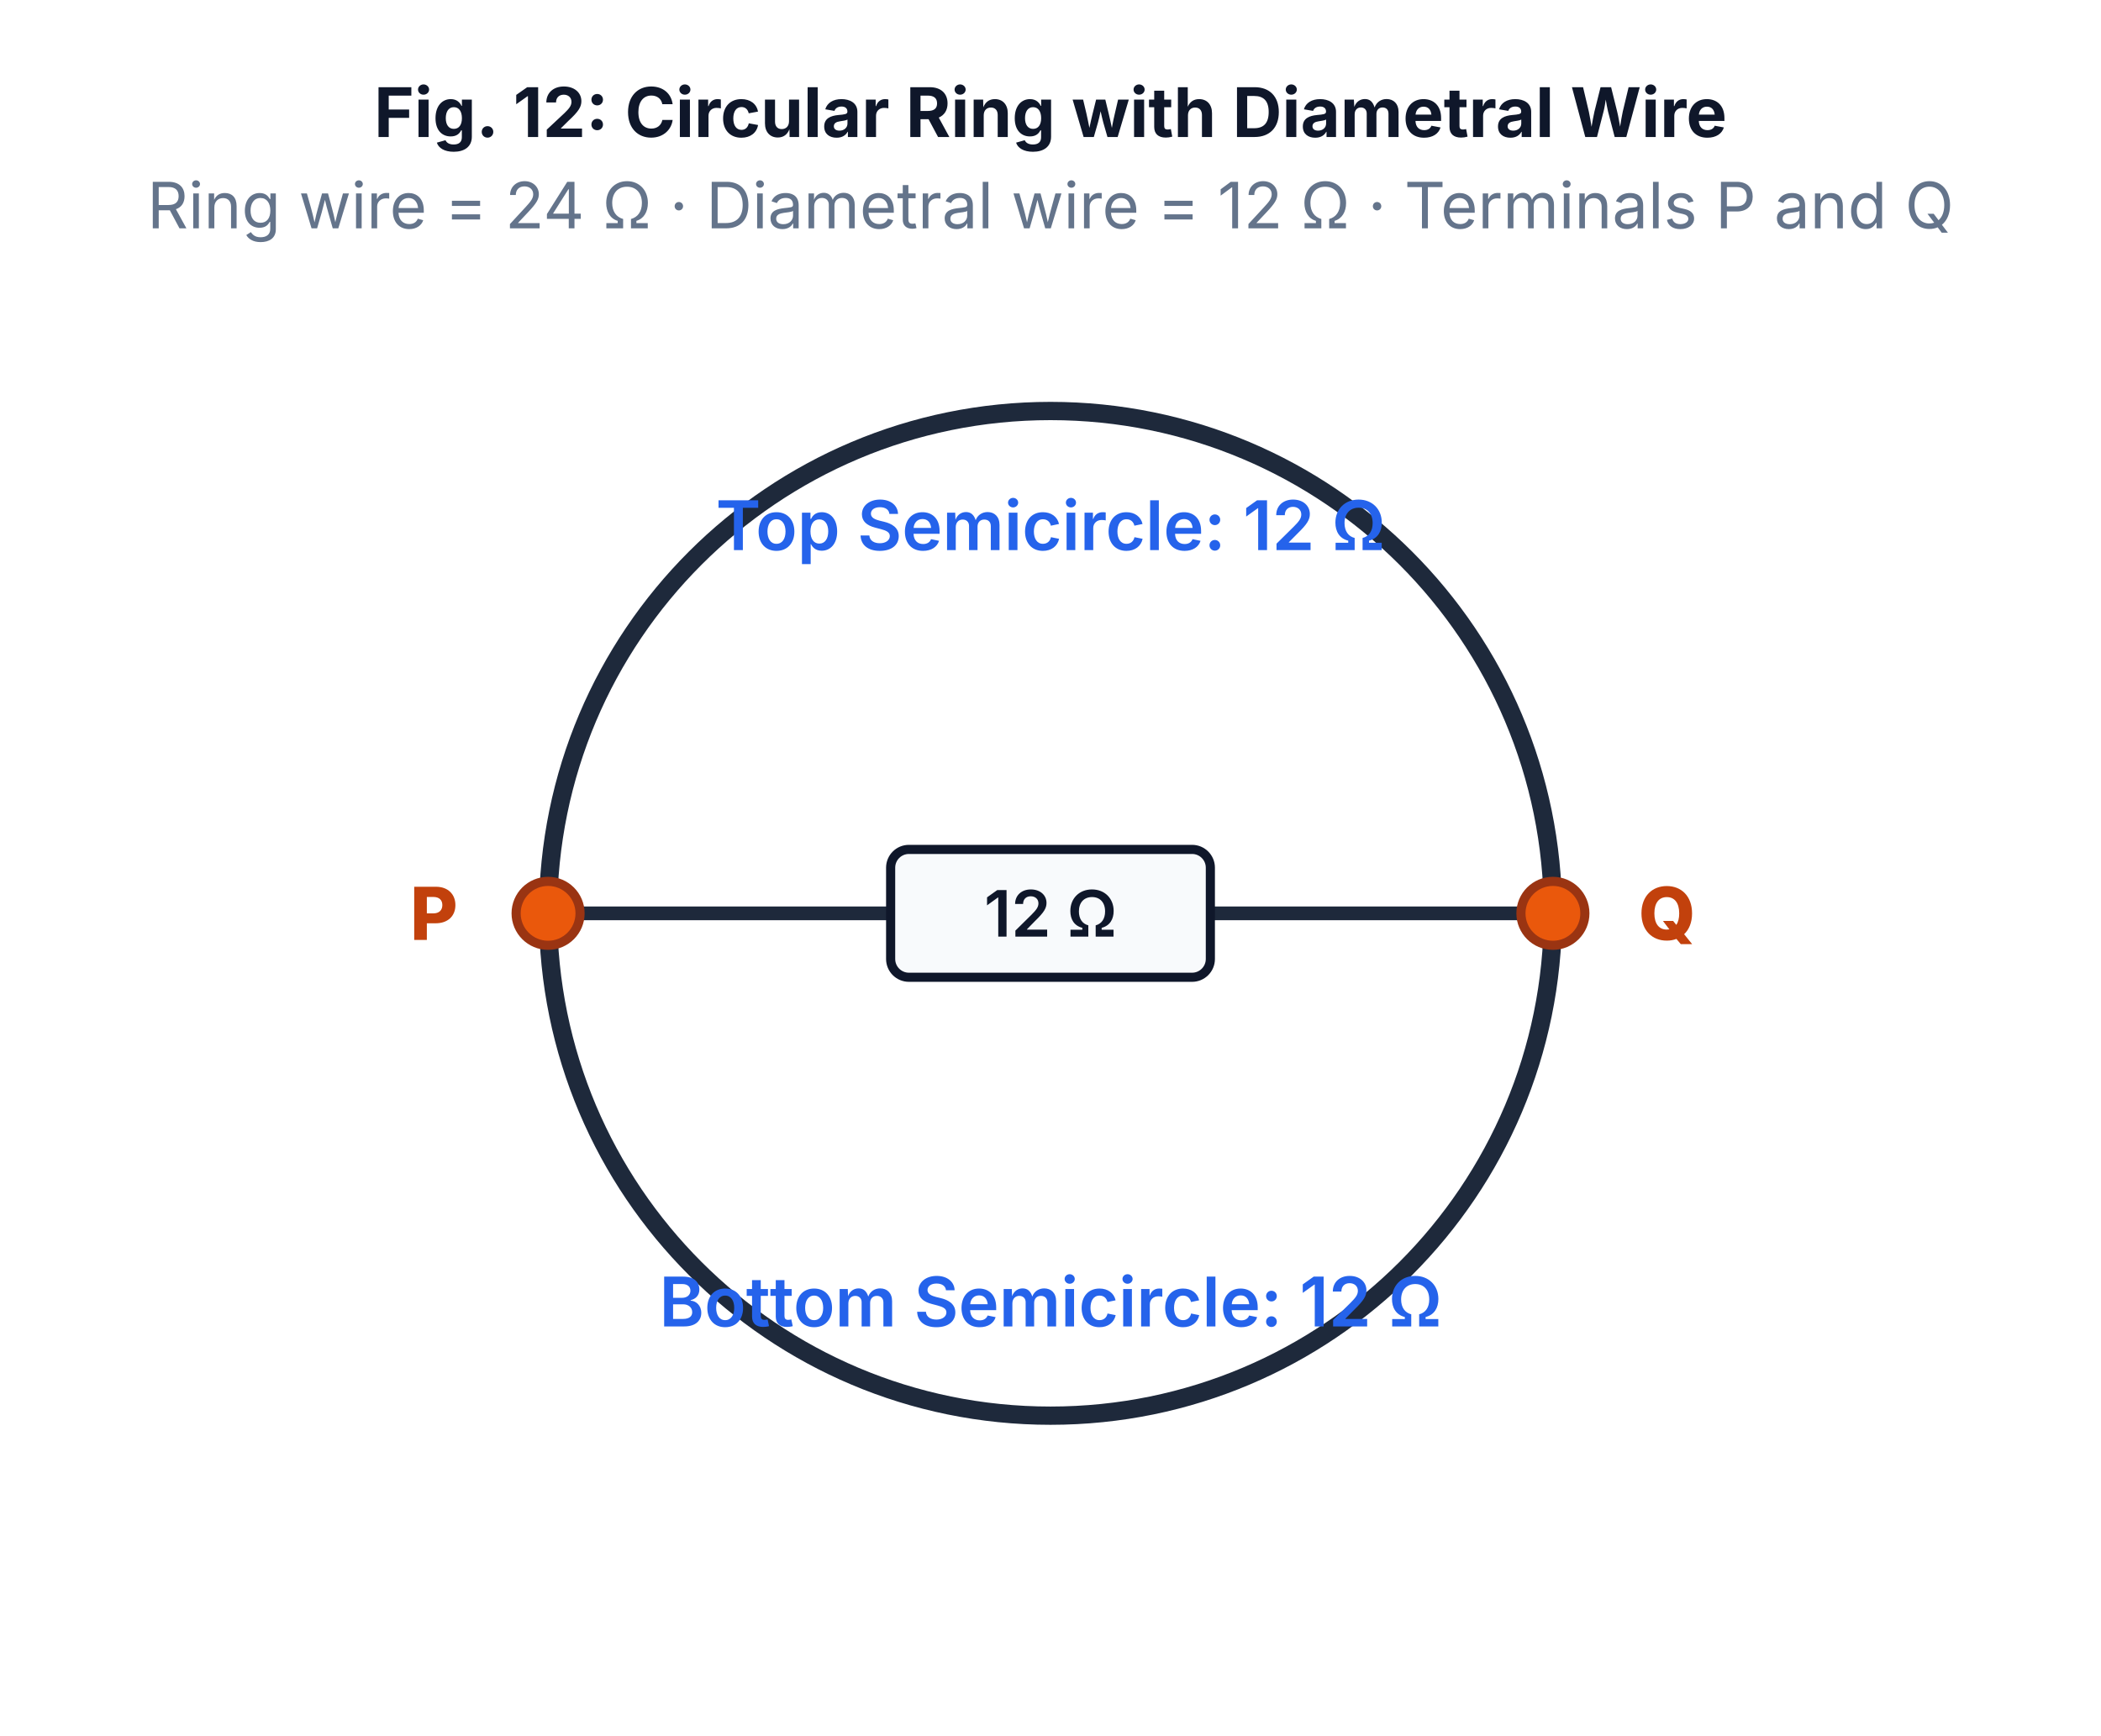
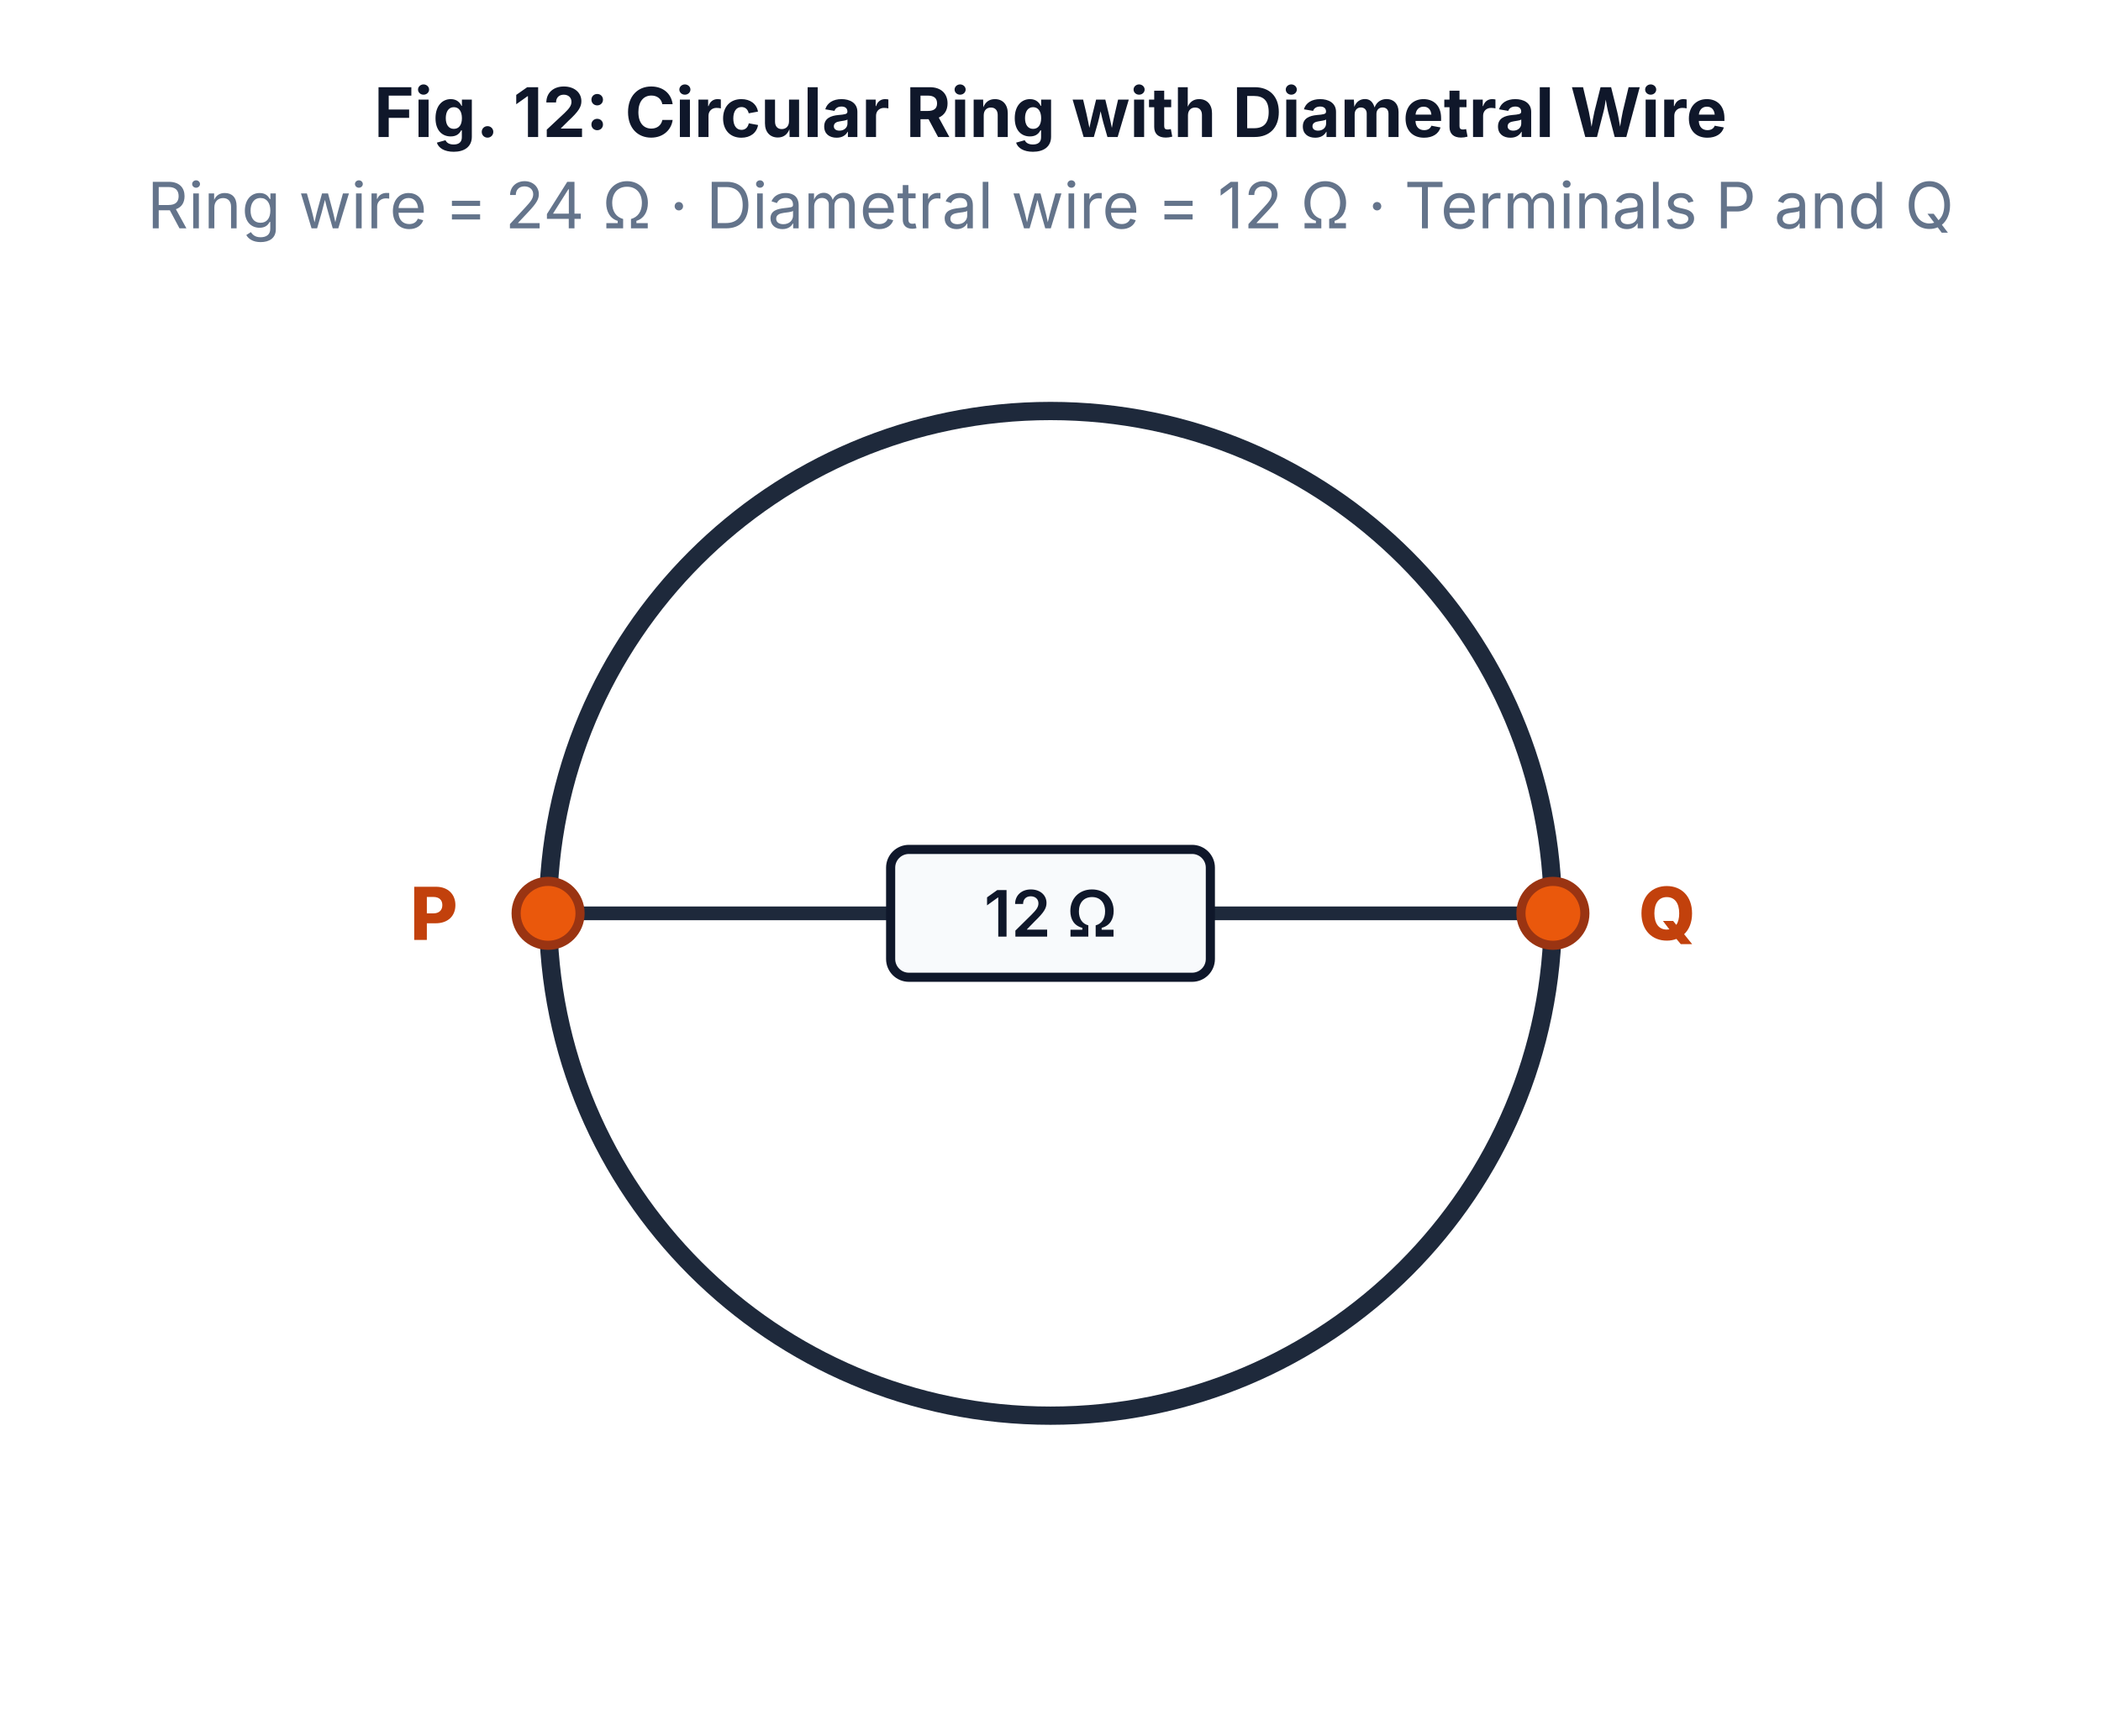
<svg xmlns="http://www.w3.org/2000/svg" viewBox="0 0 460 380" width="100%" height="100%" style="background:#ffffff; border:1.5px solid #cbd5e1; border-radius:10px;">
  <style>
    .wire { stroke: #1e293b; stroke-width: 2.5; stroke-linecap: round; stroke-linejoin: round; fill: none; }
    .dash-wire { stroke: #64748b; stroke-width: 2; stroke-dasharray: 5,4; fill: none; }
    .res-box { fill: #f8fafc; stroke: #0f172a; stroke-width: 2; rx: 4; }
    .res-lbl { font-family: system-ui, -apple-system, sans-serif; font-size: 14px; font-weight: 600; fill: #0f172a; text-anchor: middle; dominant-baseline: central; }
    .node-pt { fill: #1e293b; }
    .term-pt { fill: #ea580c; stroke: #9a3412; stroke-width: 2; }
    .term-lbl { font-family: system-ui, -apple-system, sans-serif; font-size: 16px; font-weight: 800; fill: #c2410c; text-anchor: middle; dominant-baseline: central; }
    .node-lbl { font-family: system-ui, -apple-system, sans-serif; font-size: 15px; font-weight: 700; fill: #1e293b; text-anchor: middle; dominant-baseline: central; }
    .diag-title { font-family: system-ui, -apple-system, sans-serif; font-size: 15px; font-weight: 700; fill: #0f172a; text-anchor: middle; }
    .diag-sub { font-family: system-ui, -apple-system, sans-serif; font-size: 14px; fill: #64748b; text-anchor: middle; }
  </style>
  <text x="230" y="30" class="diag-title">Fig. 12: Circular Ring with Diametral Wire</text>
  <text x="230" y="50" class="diag-sub">Ring wire = 24 Ω · Diametral wire = 12 Ω · Terminals P and Q</text>
  <circle cx="230" cy="200" r="110" class="wire" style="stroke-width:4;" />
  <line x1="120" y1="200" x2="340" y2="200" class="wire" style="stroke-width:3;" />
  <rect x="195" y="186" width="70" height="28" class="res-box" />
  <text x="230" y="200" class="res-lbl">12 Ω</text>
-   <text x="230" y="115" class="res-lbl" style="font-size:15px; fill:#2563eb;">Top Semicircle: 12 Ω</text>
-   <text x="230" y="285" class="res-lbl" style="font-size:15px; fill:#2563eb;">Bottom Semicircle: 12 Ω</text>
  <circle cx="120" cy="200" r="7" class="term-pt" />
  <text x="95" y="200" class="term-lbl">P</text>
  <circle cx="340" cy="200" r="7" class="term-pt" />
  <text x="365" y="200" class="term-lbl">Q</text>
</svg>
